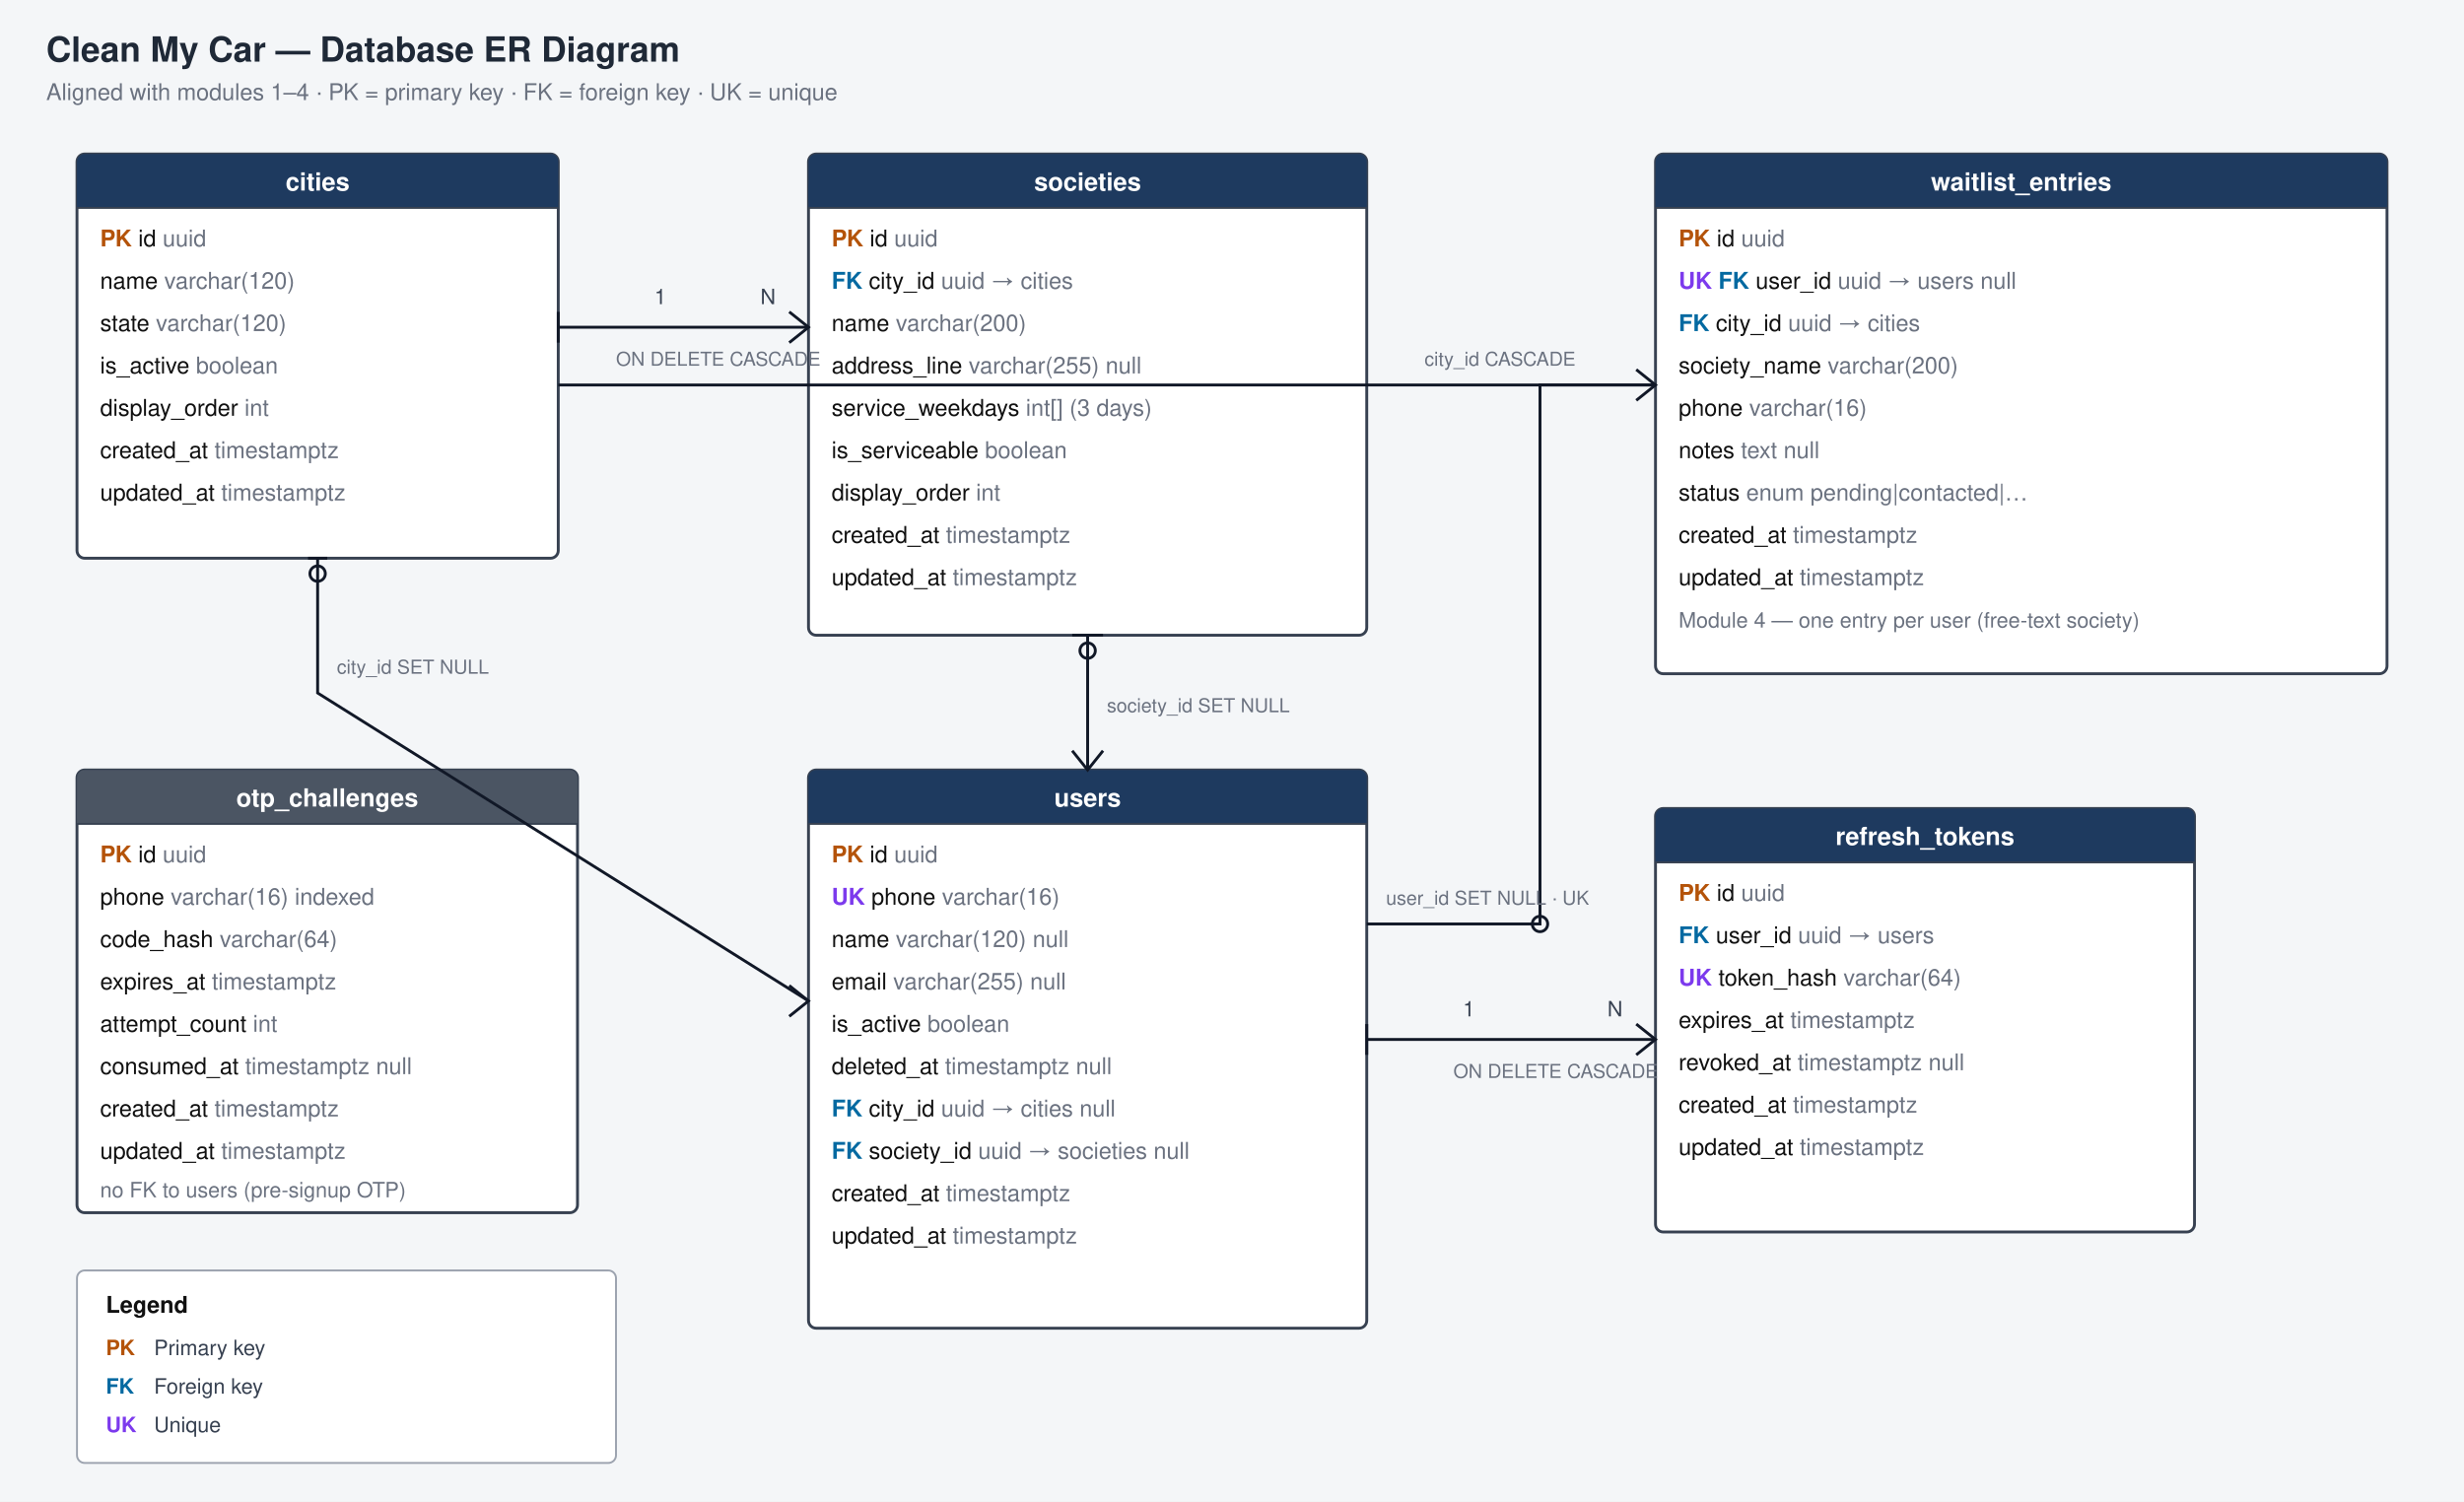
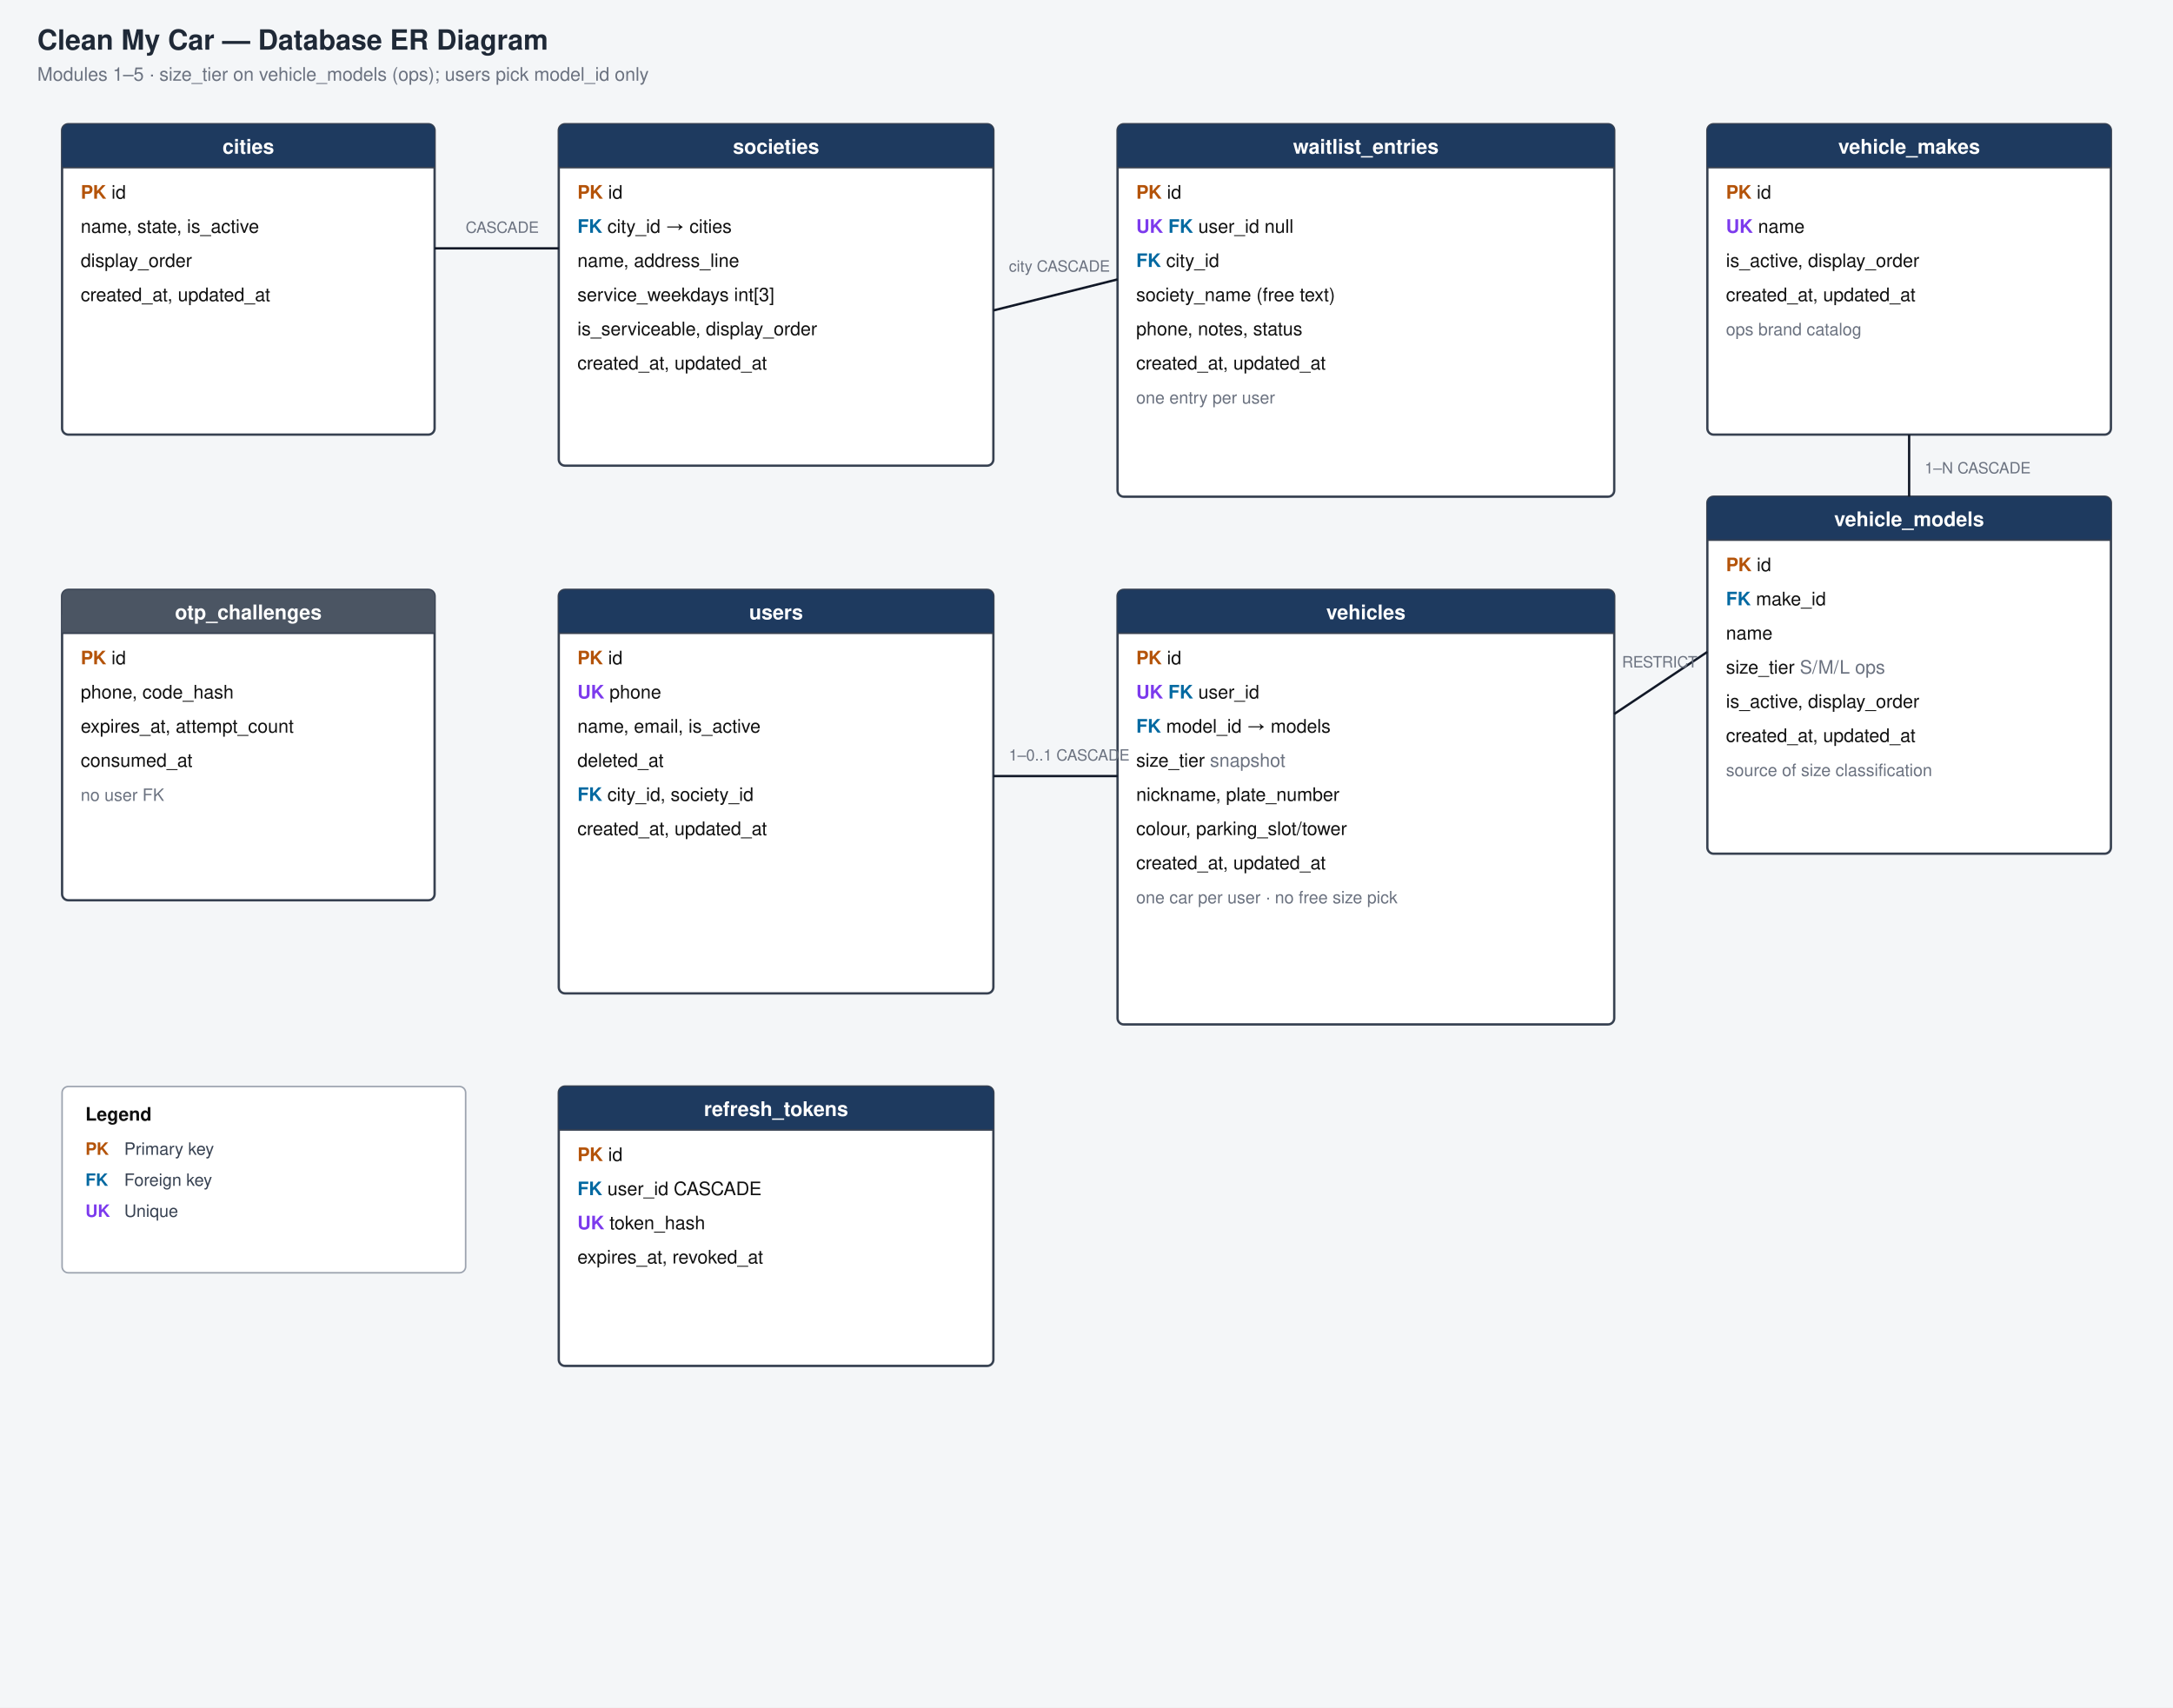
- <svg xmlns="http://www.w3.org/2000/svg" width="1280" height="780" viewBox="0 0 1280 780" font-family="Helvetica, Arial, sans-serif">
+ <svg xmlns="http://www.w3.org/2000/svg" width="1400" height="1100" viewBox="0 0 1400 1100" font-family="Helvetica, Arial, sans-serif">
  <rect width="100%" height="100%" fill="#f4f6f8" />
  <text x="24" y="32" font-size="18" font-weight="700" fill="#1f2937">Clean My Car — Database ER Diagram</text>
-   <text x="24" y="52" font-size="12" fill="#6b7280">Aligned with modules 1–4 · PK = primary key · FK = foreign key · UK = unique</text>
+   <text x="24" y="52" font-size="12" fill="#6b7280">Modules 1–5 · size_tier on vehicle_models (ops); users pick model_id only</text>
  <g id="table-cities">
-     <rect x="40" y="80" width="250" height="210" rx="4" fill="#fff" stroke="#374151" stroke-width="1.5" />
-     <rect x="40" y="80" width="250" height="28" rx="4" fill="#1e3a5f" />
-     <rect x="40" y="96" width="250" height="12" fill="#1e3a5f" />
-     <text x="165" y="99" text-anchor="middle" font-size="13" font-weight="700" fill="#fff">cities</text>
-     <line x1="40" y1="108" x2="290" y2="108" stroke="#374151" stroke-width="1" />
+     <rect x="40" y="80" width="240" height="200" rx="4" fill="#fff" stroke="#374151" stroke-width="1.5" />
+     <rect x="40" y="80" width="240" height="28" rx="4" fill="#1e3a5f" />
+     <rect x="40" y="96" width="240" height="12" fill="#1e3a5f" />
+     <text x="160" y="99" text-anchor="middle" font-size="13" font-weight="700" fill="#fff">cities</text>
+     <line x1="40" y1="108" x2="280" y2="108" stroke="#374151" />
    <text x="52" y="128" font-size="12" fill="#111">
-       <tspan font-weight="700" fill="#b45309">PK</tspan>  id  <tspan fill="#6b7280">uuid</tspan>
-     </text>
-     <text x="52" y="150" font-size="12" fill="#111">name  <tspan fill="#6b7280">varchar(120)</tspan>
-     </text>
-     <text x="52" y="172" font-size="12" fill="#111">state  <tspan fill="#6b7280">varchar(120)</tspan>
-     </text>
-     <text x="52" y="194" font-size="12" fill="#111">is_active  <tspan fill="#6b7280">boolean</tspan>
-     </text>
-     <text x="52" y="216" font-size="12" fill="#111">display_order  <tspan fill="#6b7280">int</tspan>
-     </text>
-     <text x="52" y="238" font-size="12" fill="#111">created_at  <tspan fill="#6b7280">timestamptz</tspan>
-     </text>
-     <text x="52" y="260" font-size="12" fill="#111">updated_at  <tspan fill="#6b7280">timestamptz</tspan>
-     </text>
+       <tspan font-weight="700" fill="#b45309">PK</tspan>  id</text>
+     <text x="52" y="150" font-size="12" fill="#111">name, state, is_active</text>
+     <text x="52" y="172" font-size="12" fill="#111">display_order</text>
+     <text x="52" y="194" font-size="12" fill="#111">created_at, updated_at</text>
  </g>
  <g id="table-societies">
-     <rect x="420" y="80" width="290" height="250" rx="4" fill="#fff" stroke="#374151" stroke-width="1.5" />
-     <rect x="420" y="80" width="290" height="28" rx="4" fill="#1e3a5f" />
-     <rect x="420" y="96" width="290" height="12" fill="#1e3a5f" />
-     <text x="565" y="99" text-anchor="middle" font-size="13" font-weight="700" fill="#fff">societies</text>
-     <line x1="420" y1="108" x2="710" y2="108" stroke="#374151" stroke-width="1" />
-     <text x="432" y="128" font-size="12" fill="#111">
-       <tspan font-weight="700" fill="#b45309">PK</tspan>  id  <tspan fill="#6b7280">uuid</tspan>
+     <rect x="360" y="80" width="280" height="220" rx="4" fill="#fff" stroke="#374151" stroke-width="1.5" />
+     <rect x="360" y="80" width="280" height="28" rx="4" fill="#1e3a5f" />
+     <rect x="360" y="96" width="280" height="12" fill="#1e3a5f" />
+     <text x="500" y="99" text-anchor="middle" font-size="13" font-weight="700" fill="#fff">societies</text>
+     <line x1="360" y1="108" x2="640" y2="108" stroke="#374151" />
+     <text x="372" y="128" font-size="12" fill="#111">
+       <tspan font-weight="700" fill="#b45309">PK</tspan>  id</text>
+     <text x="372" y="150" font-size="12" fill="#111">
+       <tspan font-weight="700" fill="#0369a1">FK</tspan>  city_id → cities</text>
+     <text x="372" y="172" font-size="12" fill="#111">name, address_line</text>
+     <text x="372" y="194" font-size="12" fill="#111">service_weekdays int[3]</text>
+     <text x="372" y="216" font-size="12" fill="#111">is_serviceable, display_order</text>
+     <text x="372" y="238" font-size="12" fill="#111">created_at, updated_at</text>
+   </g>
+   <g id="table-waitlist">
+     <rect x="720" y="80" width="320" height="240" rx="4" fill="#fff" stroke="#374151" stroke-width="1.5" />
+     <rect x="720" y="80" width="320" height="28" rx="4" fill="#1e3a5f" />
+     <rect x="720" y="96" width="320" height="12" fill="#1e3a5f" />
+     <text x="880" y="99" text-anchor="middle" font-size="13" font-weight="700" fill="#fff">waitlist_entries</text>
+     <line x1="720" y1="108" x2="1040" y2="108" stroke="#374151" />
+     <text x="732" y="128" font-size="12" fill="#111">
+       <tspan font-weight="700" fill="#b45309">PK</tspan>  id</text>
+     <text x="732" y="150" font-size="12" fill="#111">
+       <tspan font-weight="700" fill="#7c3aed">UK</tspan>
+       <tspan font-weight="700" fill="#0369a1">FK</tspan>  user_id null</text>
+     <text x="732" y="172" font-size="12" fill="#111">
+       <tspan font-weight="700" fill="#0369a1">FK</tspan>  city_id</text>
+     <text x="732" y="194" font-size="12" fill="#111">society_name (free text)</text>
+     <text x="732" y="216" font-size="12" fill="#111">phone, notes, status</text>
+     <text x="732" y="238" font-size="12" fill="#111">created_at, updated_at</text>
+     <text x="732" y="260" font-size="11" fill="#6b7280">one entry per user</text>
+   </g>
+   <g id="table-makes">
+     <rect x="1100" y="80" width="260" height="200" rx="4" fill="#fff" stroke="#374151" stroke-width="1.5" />
+     <rect x="1100" y="80" width="260" height="28" rx="4" fill="#1e3a5f" />
+     <rect x="1100" y="96" width="260" height="12" fill="#1e3a5f" />
+     <text x="1230" y="99" text-anchor="middle" font-size="13" font-weight="700" fill="#fff">vehicle_makes</text>
+     <line x1="1100" y1="108" x2="1360" y2="108" stroke="#374151" />
+     <text x="1112" y="128" font-size="12" fill="#111">
+       <tspan font-weight="700" fill="#b45309">PK</tspan>  id</text>
+     <text x="1112" y="150" font-size="12" fill="#111">
+       <tspan font-weight="700" fill="#7c3aed">UK</tspan>  name</text>
+     <text x="1112" y="172" font-size="12" fill="#111">is_active, display_order</text>
+     <text x="1112" y="194" font-size="12" fill="#111">created_at, updated_at</text>
+     <text x="1112" y="216" font-size="11" fill="#6b7280">ops brand catalog</text>
+   </g>
+   <g id="table-models">
+     <rect x="1100" y="320" width="260" height="230" rx="4" fill="#fff" stroke="#374151" stroke-width="1.5" />
+     <rect x="1100" y="320" width="260" height="28" rx="4" fill="#1e3a5f" />
+     <rect x="1100" y="336" width="260" height="12" fill="#1e3a5f" />
+     <text x="1230" y="339" text-anchor="middle" font-size="13" font-weight="700" fill="#fff">vehicle_models</text>
+     <line x1="1100" y1="348" x2="1360" y2="348" stroke="#374151" />
+     <text x="1112" y="368" font-size="12" fill="#111">
+       <tspan font-weight="700" fill="#b45309">PK</tspan>  id</text>
+     <text x="1112" y="390" font-size="12" fill="#111">
+       <tspan font-weight="700" fill="#0369a1">FK</tspan>  make_id</text>
+     <text x="1112" y="412" font-size="12" fill="#111">name</text>
+     <text x="1112" y="434" font-size="12" fill="#111">size_tier  <tspan fill="#6b7280">S/M/L ops</tspan>
    </text>
-     <text x="432" y="150" font-size="12" fill="#111">
-       <tspan font-weight="700" fill="#0369a1">FK</tspan>  city_id  <tspan fill="#6b7280">uuid → cities</tspan>
-     </text>
-     <text x="432" y="172" font-size="12" fill="#111">name  <tspan fill="#6b7280">varchar(200)</tspan>
-     </text>
-     <text x="432" y="194" font-size="12" fill="#111">address_line  <tspan fill="#6b7280">varchar(255) null</tspan>
-     </text>
-     <text x="432" y="216" font-size="12" fill="#111">service_weekdays  <tspan fill="#6b7280">int[] (3 days)</tspan>
-     </text>
-     <text x="432" y="238" font-size="12" fill="#111">is_serviceable  <tspan fill="#6b7280">boolean</tspan>
-     </text>
-     <text x="432" y="260" font-size="12" fill="#111">display_order  <tspan fill="#6b7280">int</tspan>
-     </text>
-     <text x="432" y="282" font-size="12" fill="#111">created_at  <tspan fill="#6b7280">timestamptz</tspan>
-     </text>
-     <text x="432" y="304" font-size="12" fill="#111">updated_at  <tspan fill="#6b7280">timestamptz</tspan>
-     </text>
-   </g>
-   <g id="table-waitlist_entries">
-     <rect x="860" y="80" width="380" height="270" rx="4" fill="#fff" stroke="#374151" stroke-width="1.5" />
-     <rect x="860" y="80" width="380" height="28" rx="4" fill="#1e3a5f" />
-     <rect x="860" y="96" width="380" height="12" fill="#1e3a5f" />
-     <text x="1050" y="99" text-anchor="middle" font-size="13" font-weight="700" fill="#fff">waitlist_entries</text>
-     <line x1="860" y1="108" x2="1240" y2="108" stroke="#374151" stroke-width="1" />
-     <text x="872" y="128" font-size="12" fill="#111">
-       <tspan font-weight="700" fill="#b45309">PK</tspan>  id  <tspan fill="#6b7280">uuid</tspan>
-     </text>
-     <text x="872" y="150" font-size="12" fill="#111">
-       <tspan font-weight="700" fill="#7c3aed">UK</tspan>
-       <tspan font-weight="700" fill="#0369a1">FK</tspan>  user_id  <tspan fill="#6b7280">uuid → users null</tspan>
-     </text>
-     <text x="872" y="172" font-size="12" fill="#111">
-       <tspan font-weight="700" fill="#0369a1">FK</tspan>  city_id  <tspan fill="#6b7280">uuid → cities</tspan>
-     </text>
-     <text x="872" y="194" font-size="12" fill="#111">society_name  <tspan fill="#6b7280">varchar(200)</tspan>
-     </text>
-     <text x="872" y="216" font-size="12" fill="#111">phone  <tspan fill="#6b7280">varchar(16)</tspan>
-     </text>
-     <text x="872" y="238" font-size="12" fill="#111">notes  <tspan fill="#6b7280">text null</tspan>
-     </text>
-     <text x="872" y="260" font-size="12" fill="#111">status  <tspan fill="#6b7280">enum pending|contacted|…</tspan>
-     </text>
-     <text x="872" y="282" font-size="12" fill="#111">created_at  <tspan fill="#6b7280">timestamptz</tspan>
-     </text>
-     <text x="872" y="304" font-size="12" fill="#111">updated_at  <tspan fill="#6b7280">timestamptz</tspan>
-     </text>
-     <text x="872" y="326" font-size="11" fill="#6b7280">Module 4 — one entry per user (free-text society)</text>
+     <text x="1112" y="456" font-size="12" fill="#111">is_active, display_order</text>
+     <text x="1112" y="478" font-size="12" fill="#111">created_at, updated_at</text>
+     <text x="1112" y="500" font-size="11" fill="#6b7280">source of size classification</text>
  </g>
  <g id="table-users">
-     <rect x="420" y="400" width="290" height="290" rx="4" fill="#fff" stroke="#374151" stroke-width="1.5" />
-     <rect x="420" y="400" width="290" height="28" rx="4" fill="#1e3a5f" />
-     <rect x="420" y="416" width="290" height="12" fill="#1e3a5f" />
-     <text x="565" y="419" text-anchor="middle" font-size="13" font-weight="700" fill="#fff">users</text>
-     <line x1="420" y1="428" x2="710" y2="428" stroke="#374151" stroke-width="1" />
-     <text x="432" y="448" font-size="12" fill="#111">
-       <tspan font-weight="700" fill="#b45309">PK</tspan>  id  <tspan fill="#6b7280">uuid</tspan>
+     <rect x="360" y="380" width="280" height="260" rx="4" fill="#fff" stroke="#374151" stroke-width="1.5" />
+     <rect x="360" y="380" width="280" height="28" rx="4" fill="#1e3a5f" />
+     <rect x="360" y="396" width="280" height="12" fill="#1e3a5f" />
+     <text x="500" y="399" text-anchor="middle" font-size="13" font-weight="700" fill="#fff">users</text>
+     <line x1="360" y1="408" x2="640" y2="408" stroke="#374151" />
+     <text x="372" y="428" font-size="12" fill="#111">
+       <tspan font-weight="700" fill="#b45309">PK</tspan>  id</text>
+     <text x="372" y="450" font-size="12" fill="#111">
+       <tspan font-weight="700" fill="#7c3aed">UK</tspan>  phone</text>
+     <text x="372" y="472" font-size="12" fill="#111">name, email, is_active</text>
+     <text x="372" y="494" font-size="12" fill="#111">deleted_at</text>
+     <text x="372" y="516" font-size="12" fill="#111">
+       <tspan font-weight="700" fill="#0369a1">FK</tspan>  city_id, society_id</text>
+     <text x="372" y="538" font-size="12" fill="#111">created_at, updated_at</text>
+   </g>
+   <g id="table-vehicles">
+     <rect x="720" y="380" width="320" height="280" rx="4" fill="#fff" stroke="#374151" stroke-width="1.5" />
+     <rect x="720" y="380" width="320" height="28" rx="4" fill="#1e3a5f" />
+     <rect x="720" y="396" width="320" height="12" fill="#1e3a5f" />
+     <text x="880" y="399" text-anchor="middle" font-size="13" font-weight="700" fill="#fff">vehicles</text>
+     <line x1="720" y1="408" x2="1040" y2="408" stroke="#374151" />
+     <text x="732" y="428" font-size="12" fill="#111">
+       <tspan font-weight="700" fill="#b45309">PK</tspan>  id</text>
+     <text x="732" y="450" font-size="12" fill="#111">
+       <tspan font-weight="700" fill="#7c3aed">UK</tspan>
+       <tspan font-weight="700" fill="#0369a1">FK</tspan>  user_id</text>
+     <text x="732" y="472" font-size="12" fill="#111">
+       <tspan font-weight="700" fill="#0369a1">FK</tspan>  model_id → models</text>
+     <text x="732" y="494" font-size="12" fill="#111">size_tier  <tspan fill="#6b7280">snapshot</tspan>
    </text>
-     <text x="432" y="470" font-size="12" fill="#111">
-       <tspan font-weight="700" fill="#7c3aed">UK</tspan>  phone  <tspan fill="#6b7280">varchar(16)</tspan>
-     </text>
-     <text x="432" y="492" font-size="12" fill="#111">name  <tspan fill="#6b7280">varchar(120) null</tspan>
-     </text>
-     <text x="432" y="514" font-size="12" fill="#111">email  <tspan fill="#6b7280">varchar(255) null</tspan>
-     </text>
-     <text x="432" y="536" font-size="12" fill="#111">is_active  <tspan fill="#6b7280">boolean</tspan>
-     </text>
-     <text x="432" y="558" font-size="12" fill="#111">deleted_at  <tspan fill="#6b7280">timestamptz null</tspan>
-     </text>
-     <text x="432" y="580" font-size="12" fill="#111">
-       <tspan font-weight="700" fill="#0369a1">FK</tspan>  city_id  <tspan fill="#6b7280">uuid → cities null</tspan>
-     </text>
-     <text x="432" y="602" font-size="12" fill="#111">
-       <tspan font-weight="700" fill="#0369a1">FK</tspan>  society_id  <tspan fill="#6b7280">uuid → societies null</tspan>
-     </text>
-     <text x="432" y="624" font-size="12" fill="#111">created_at  <tspan fill="#6b7280">timestamptz</tspan>
-     </text>
-     <text x="432" y="646" font-size="12" fill="#111">updated_at  <tspan fill="#6b7280">timestamptz</tspan>
-     </text>
+     <text x="732" y="516" font-size="12" fill="#111">nickname, plate_number</text>
+     <text x="732" y="538" font-size="12" fill="#111">colour, parking_slot/tower</text>
+     <text x="732" y="560" font-size="12" fill="#111">created_at, updated_at</text>
+     <text x="732" y="582" font-size="11" fill="#6b7280">one car per user · no free size pick</text>
  </g>
-   <g id="table-refresh_tokens">
-     <rect x="860" y="420" width="280" height="220" rx="4" fill="#fff" stroke="#374151" stroke-width="1.5" />
-     <rect x="860" y="420" width="280" height="28" rx="4" fill="#1e3a5f" />
-     <rect x="860" y="436" width="280" height="12" fill="#1e3a5f" />
-     <text x="1000" y="439" text-anchor="middle" font-size="13" font-weight="700" fill="#fff">refresh_tokens</text>
-     <line x1="860" y1="448" x2="1140" y2="448" stroke="#374151" stroke-width="1" />
-     <text x="872" y="468" font-size="12" fill="#111">
-       <tspan font-weight="700" fill="#b45309">PK</tspan>  id  <tspan fill="#6b7280">uuid</tspan>
-     </text>
-     <text x="872" y="490" font-size="12" fill="#111">
-       <tspan font-weight="700" fill="#0369a1">FK</tspan>  user_id  <tspan fill="#6b7280">uuid → users</tspan>
-     </text>
-     <text x="872" y="512" font-size="12" fill="#111">
-       <tspan font-weight="700" fill="#7c3aed">UK</tspan>  token_hash  <tspan fill="#6b7280">varchar(64)</tspan>
-     </text>
-     <text x="872" y="534" font-size="12" fill="#111">expires_at  <tspan fill="#6b7280">timestamptz</tspan>
-     </text>
-     <text x="872" y="556" font-size="12" fill="#111">revoked_at  <tspan fill="#6b7280">timestamptz null</tspan>
-     </text>
-     <text x="872" y="578" font-size="12" fill="#111">created_at  <tspan fill="#6b7280">timestamptz</tspan>
-     </text>
-     <text x="872" y="600" font-size="12" fill="#111">updated_at  <tspan fill="#6b7280">timestamptz</tspan>
-     </text>
+   <g id="table-refresh">
+     <rect x="360" y="700" width="280" height="180" rx="4" fill="#fff" stroke="#374151" stroke-width="1.5" />
+     <rect x="360" y="700" width="280" height="28" rx="4" fill="#1e3a5f" />
+     <rect x="360" y="716" width="280" height="12" fill="#1e3a5f" />
+     <text x="500" y="719" text-anchor="middle" font-size="13" font-weight="700" fill="#fff">refresh_tokens</text>
+     <line x1="360" y1="728" x2="640" y2="728" stroke="#374151" />
+     <text x="372" y="748" font-size="12" fill="#111">
+       <tspan font-weight="700" fill="#b45309">PK</tspan>  id</text>
+     <text x="372" y="770" font-size="12" fill="#111">
+       <tspan font-weight="700" fill="#0369a1">FK</tspan>  user_id CASCADE</text>
+     <text x="372" y="792" font-size="12" fill="#111">
+       <tspan font-weight="700" fill="#7c3aed">UK</tspan>  token_hash</text>
+     <text x="372" y="814" font-size="12" fill="#111">expires_at, revoked_at</text>
  </g>
-   <g id="table-otp_challenges">
-     <rect x="40" y="400" width="260" height="230" rx="4" fill="#fff" stroke="#374151" stroke-width="1.5" />
-     <rect x="40" y="400" width="260" height="28" rx="4" fill="#4b5563" />
-     <rect x="40" y="416" width="260" height="12" fill="#4b5563" />
-     <text x="170" y="419" text-anchor="middle" font-size="13" font-weight="700" fill="#fff">otp_challenges</text>
-     <line x1="40" y1="428" x2="300" y2="428" stroke="#374151" stroke-width="1" />
-     <text x="52" y="448" font-size="12" fill="#111">
-       <tspan font-weight="700" fill="#b45309">PK</tspan>  id  <tspan fill="#6b7280">uuid</tspan>
-     </text>
-     <text x="52" y="470" font-size="12" fill="#111">phone  <tspan fill="#6b7280">varchar(16) indexed</tspan>
-     </text>
-     <text x="52" y="492" font-size="12" fill="#111">code_hash  <tspan fill="#6b7280">varchar(64)</tspan>
-     </text>
-     <text x="52" y="514" font-size="12" fill="#111">expires_at  <tspan fill="#6b7280">timestamptz</tspan>
-     </text>
-     <text x="52" y="536" font-size="12" fill="#111">attempt_count  <tspan fill="#6b7280">int</tspan>
-     </text>
-     <text x="52" y="558" font-size="12" fill="#111">consumed_at  <tspan fill="#6b7280">timestamptz null</tspan>
-     </text>
-     <text x="52" y="580" font-size="12" fill="#111">created_at  <tspan fill="#6b7280">timestamptz</tspan>
-     </text>
-     <text x="52" y="602" font-size="12" fill="#111">updated_at  <tspan fill="#6b7280">timestamptz</tspan>
-     </text>
-     <text x="52" y="622" font-size="11" fill="#6b7280">no FK to users (pre-signup OTP)</text>
+   <g id="table-otp">
+     <rect x="40" y="380" width="240" height="200" rx="4" fill="#fff" stroke="#374151" stroke-width="1.5" />
+     <rect x="40" y="380" width="240" height="28" rx="4" fill="#4b5563" />
+     <rect x="40" y="396" width="240" height="12" fill="#4b5563" />
+     <text x="160" y="399" text-anchor="middle" font-size="13" font-weight="700" fill="#fff">otp_challenges</text>
+     <line x1="40" y1="408" x2="280" y2="408" stroke="#374151" />
+     <text x="52" y="428" font-size="12" fill="#111">
+       <tspan font-weight="700" fill="#b45309">PK</tspan>  id</text>
+     <text x="52" y="450" font-size="12" fill="#111">phone, code_hash</text>
+     <text x="52" y="472" font-size="12" fill="#111">expires_at, attempt_count</text>
+     <text x="52" y="494" font-size="12" fill="#111">consumed_at</text>
+     <text x="52" y="516" font-size="11" fill="#6b7280">no user FK</text>
  </g>
-   <line x1="290" y1="170" x2="420" y2="170" stroke="#111827" stroke-width="1.5" />
-   <polyline points="410,162 420,170 410,178" fill="none" stroke="#111827" stroke-width="1.5" />
-   <line x1="290" y1="162" x2="290" y2="178" stroke="#111827" stroke-width="1.5" />
-   <text x="340" y="158" font-size="11" fill="#374151">1</text>
-   <text x="395" y="158" font-size="11" fill="#374151">N</text>
-   <text x="320" y="190" font-size="10" fill="#6b7280">ON DELETE CASCADE</text>
-   <path d="M 165 290 L 165 360 L 420 520" fill="none" stroke="#111827" stroke-width="1.5" />
-   <polyline points="410,512 420,520 410,528" fill="none" stroke="#111827" stroke-width="1.5" />
-   <line x1="160" y1="290" x2="170" y2="290" stroke="#111827" stroke-width="1.5" />
-   <circle cx="165" cy="298" r="4" fill="none" stroke="#111827" stroke-width="1.5" />
-   <text x="175" y="350" font-size="10" fill="#6b7280">city_id SET NULL</text>
-   <line x1="565" y1="330" x2="565" y2="400" stroke="#111827" stroke-width="1.5" />
-   <polyline points="557,390 565,400 573,390" fill="none" stroke="#111827" stroke-width="1.5" />
-   <line x1="557" y1="330" x2="573" y2="330" stroke="#111827" stroke-width="1.5" />
-   <circle cx="565" cy="338" r="4" fill="none" stroke="#111827" stroke-width="1.5" />
-   <text x="575" y="370" font-size="10" fill="#6b7280">society_id SET NULL</text>
-   <path d="M 290 200 L 820 200 L 860 200" fill="none" stroke="#111827" stroke-width="1.5" />
-   <polyline points="850,192 860,200 850,208" fill="none" stroke="#111827" stroke-width="1.5" />
-   <text x="740" y="190" font-size="10" fill="#6b7280">city_id CASCADE</text>
-   <path d="M 710 480 L 800 480 L 800 200 L 860 200" fill="none" stroke="#111827" stroke-width="1.5" />
-   <circle cx="800" cy="480" r="4" fill="none" stroke="#111827" stroke-width="1.5" />
-   <text x="720" y="470" font-size="10" fill="#6b7280">user_id SET NULL · UK</text>
-   <line x1="710" y1="540" x2="860" y2="540" stroke="#111827" stroke-width="1.5" />
-   <line x1="710" y1="532" x2="710" y2="548" stroke="#111827" stroke-width="1.5" />
-   <polyline points="850,532 860,540 850,548" fill="none" stroke="#111827" stroke-width="1.5" />
-   <text x="760" y="528" font-size="11" fill="#374151">1</text>
-   <text x="835" y="528" font-size="11" fill="#374151">N</text>
-   <text x="755" y="560" font-size="10" fill="#6b7280">ON DELETE CASCADE</text>
+   <line x1="280" y1="160" x2="360" y2="160" stroke="#111827" stroke-width="1.5" />
+   <text x="300" y="150" font-size="10" fill="#6b7280">CASCADE</text>
+   <line x1="1230" y1="280" x2="1230" y2="320" stroke="#111827" stroke-width="1.5" />
+   <text x="1240" y="305" font-size="10" fill="#6b7280">1–N CASCADE</text>
+   <line x1="640" y1="500" x2="720" y2="500" stroke="#111827" stroke-width="1.5" />
+   <text x="650" y="490" font-size="10" fill="#6b7280">1–0..1 CASCADE</text>
+   <path d="M 1100 420 L 1040 460" fill="none" stroke="#111827" stroke-width="1.5" />
+   <text x="1045" y="430" font-size="10" fill="#6b7280">RESTRICT</text>
+   <path d="M 640 200 L 720 180" fill="none" stroke="#111827" stroke-width="1.5" />
+   <text x="650" y="175" font-size="10" fill="#6b7280">city CASCADE</text>
  <g id="legend">
-     <rect x="40" y="660" width="280" height="100" rx="4" fill="#fff" stroke="#9ca3af" stroke-width="1" />
-     <text x="55" y="682" font-size="12" font-weight="700" fill="#111">Legend</text>
-     <text x="55" y="704" font-size="11" fill="#b45309" font-weight="700">PK</text>
-     <text x="80" y="704" font-size="11" fill="#374151">Primary key</text>
-     <text x="55" y="724" font-size="11" fill="#0369a1" font-weight="700">FK</text>
-     <text x="80" y="724" font-size="11" fill="#374151">Foreign key</text>
-     <text x="55" y="744" font-size="11" fill="#7c3aed" font-weight="700">UK</text>
-     <text x="80" y="744" font-size="11" fill="#374151">Unique</text>
+     <rect x="40" y="700" width="260" height="120" rx="4" fill="#fff" stroke="#9ca3af" />
+     <text x="55" y="722" font-size="12" font-weight="700" fill="#111">Legend</text>
+     <text x="55" y="744" font-size="11" fill="#b45309" font-weight="700">PK</text>
+     <text x="80" y="744" font-size="11" fill="#374151">Primary key</text>
+     <text x="55" y="764" font-size="11" fill="#0369a1" font-weight="700">FK</text>
+     <text x="80" y="764" font-size="11" fill="#374151">Foreign key</text>
+     <text x="55" y="784" font-size="11" fill="#7c3aed" font-weight="700">UK</text>
+     <text x="80" y="784" font-size="11" fill="#374151">Unique</text>
  </g>
</svg>
